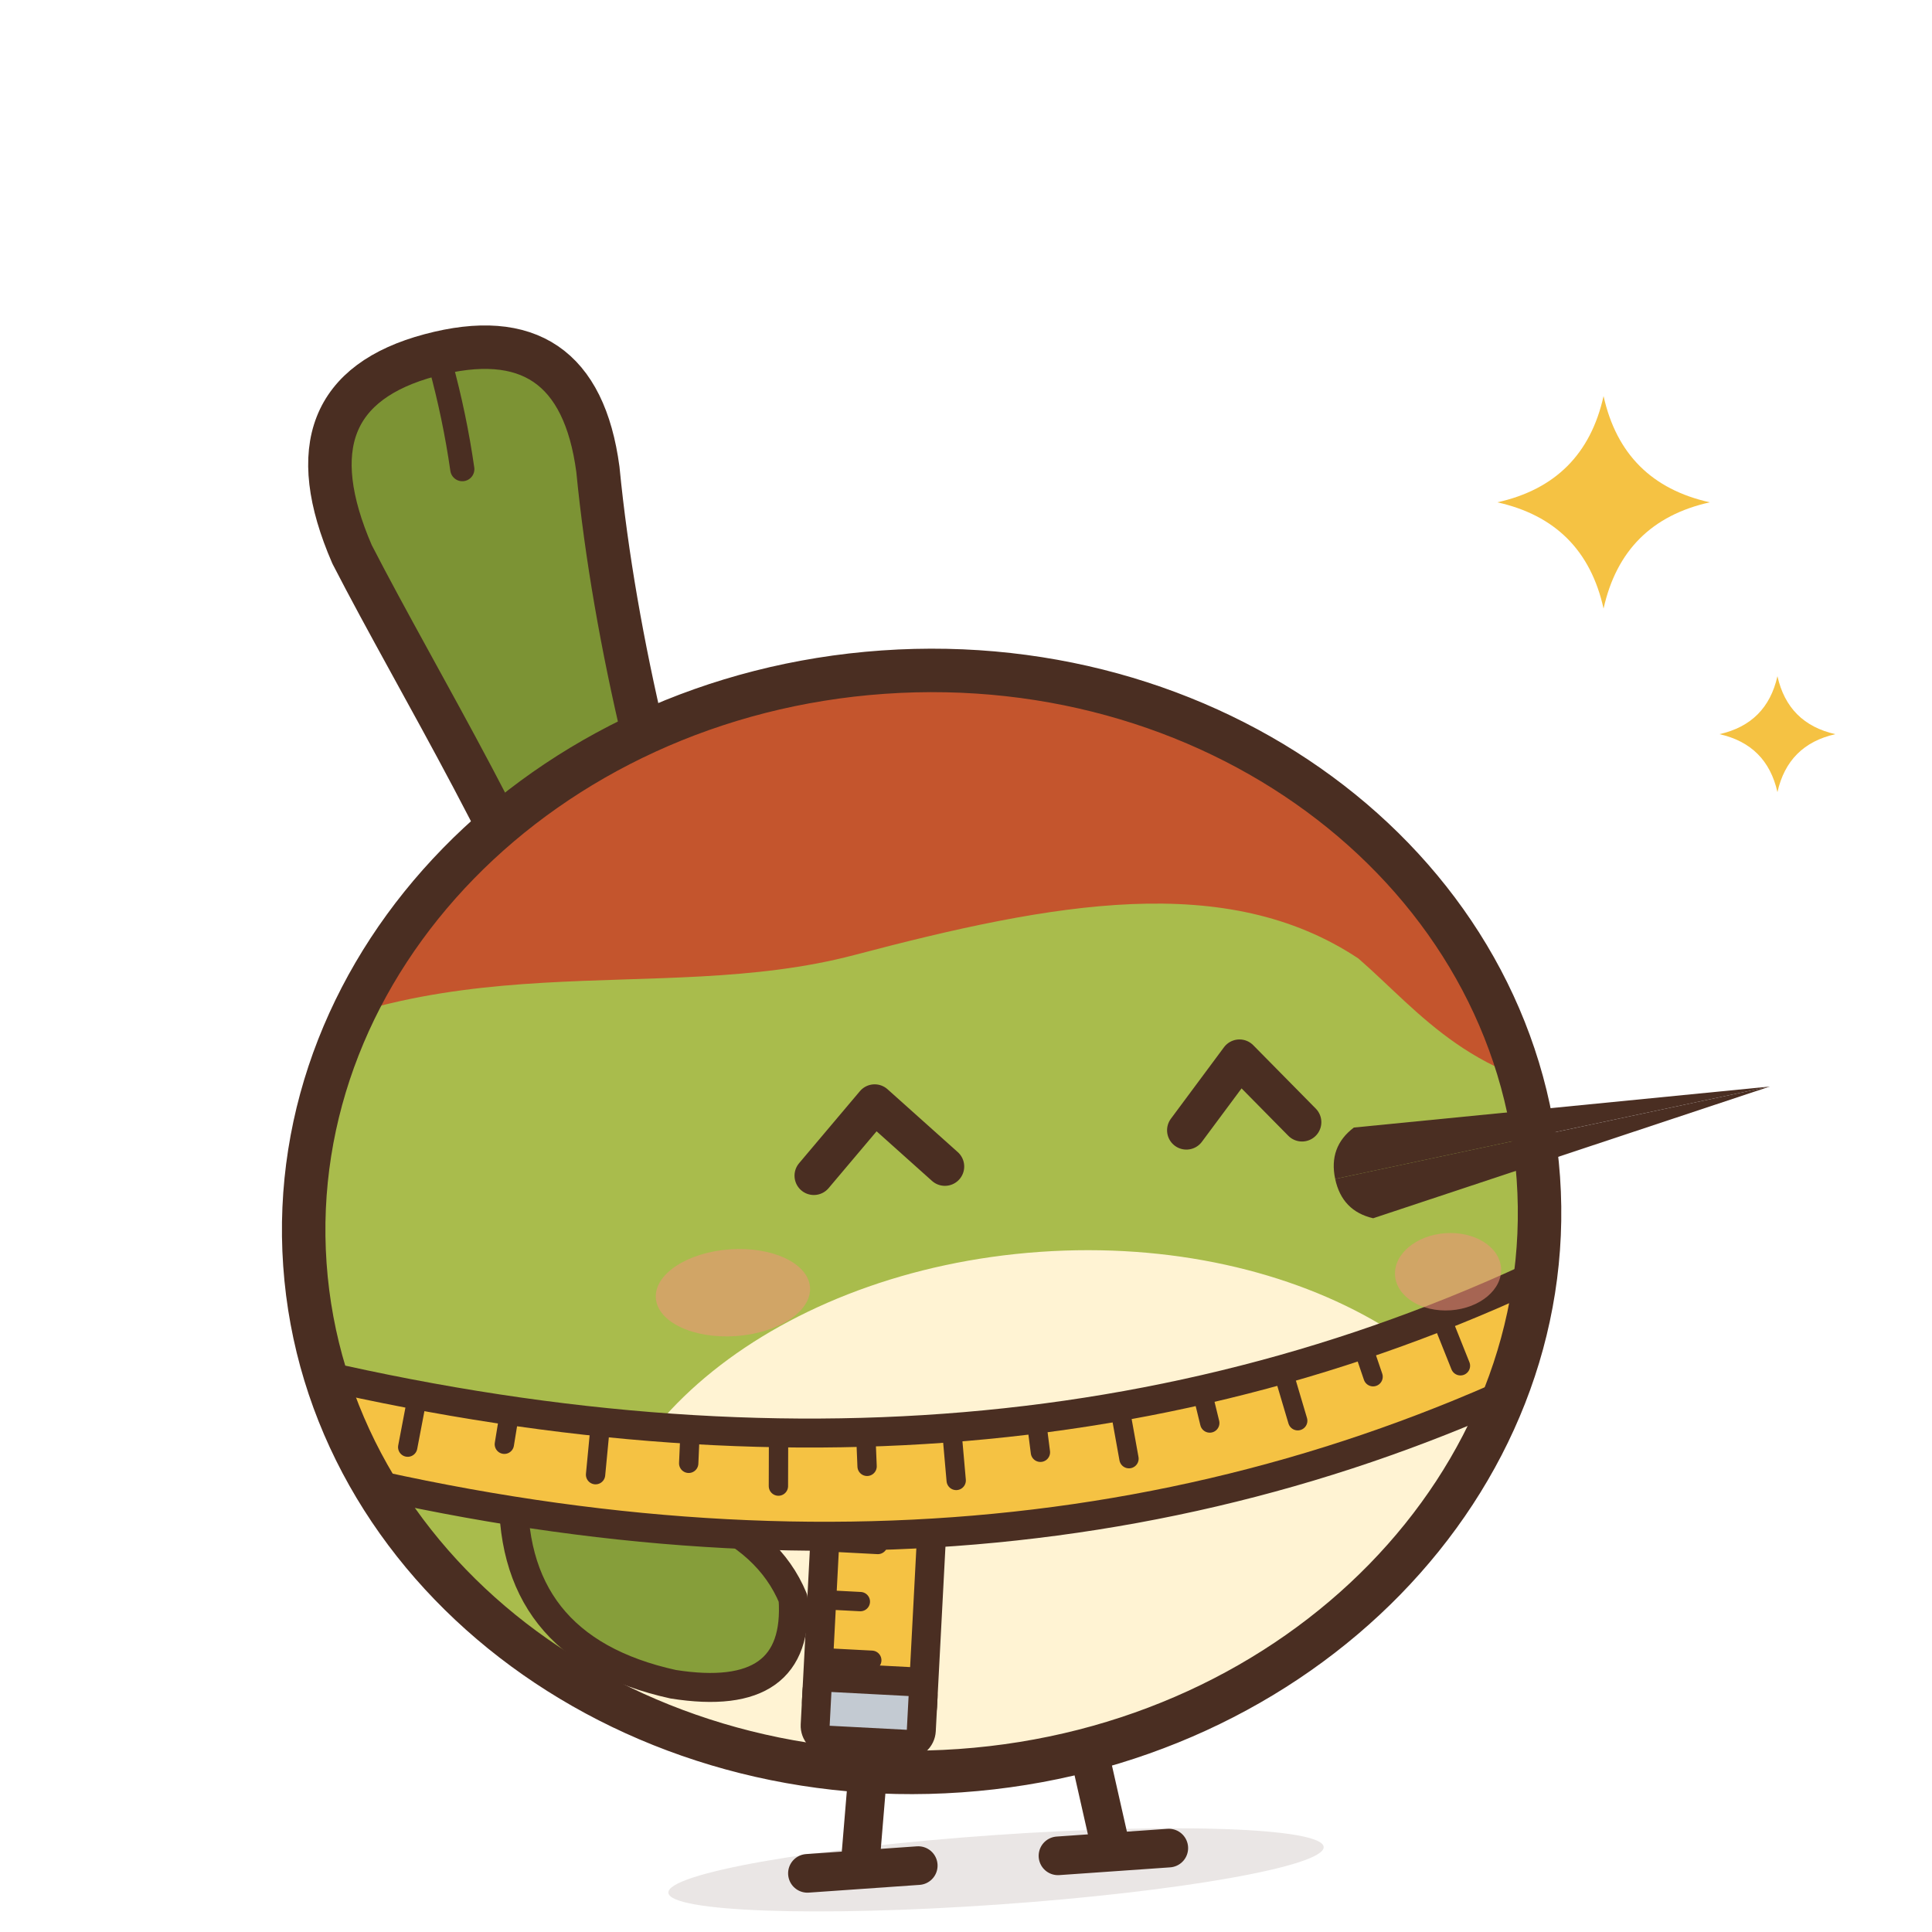
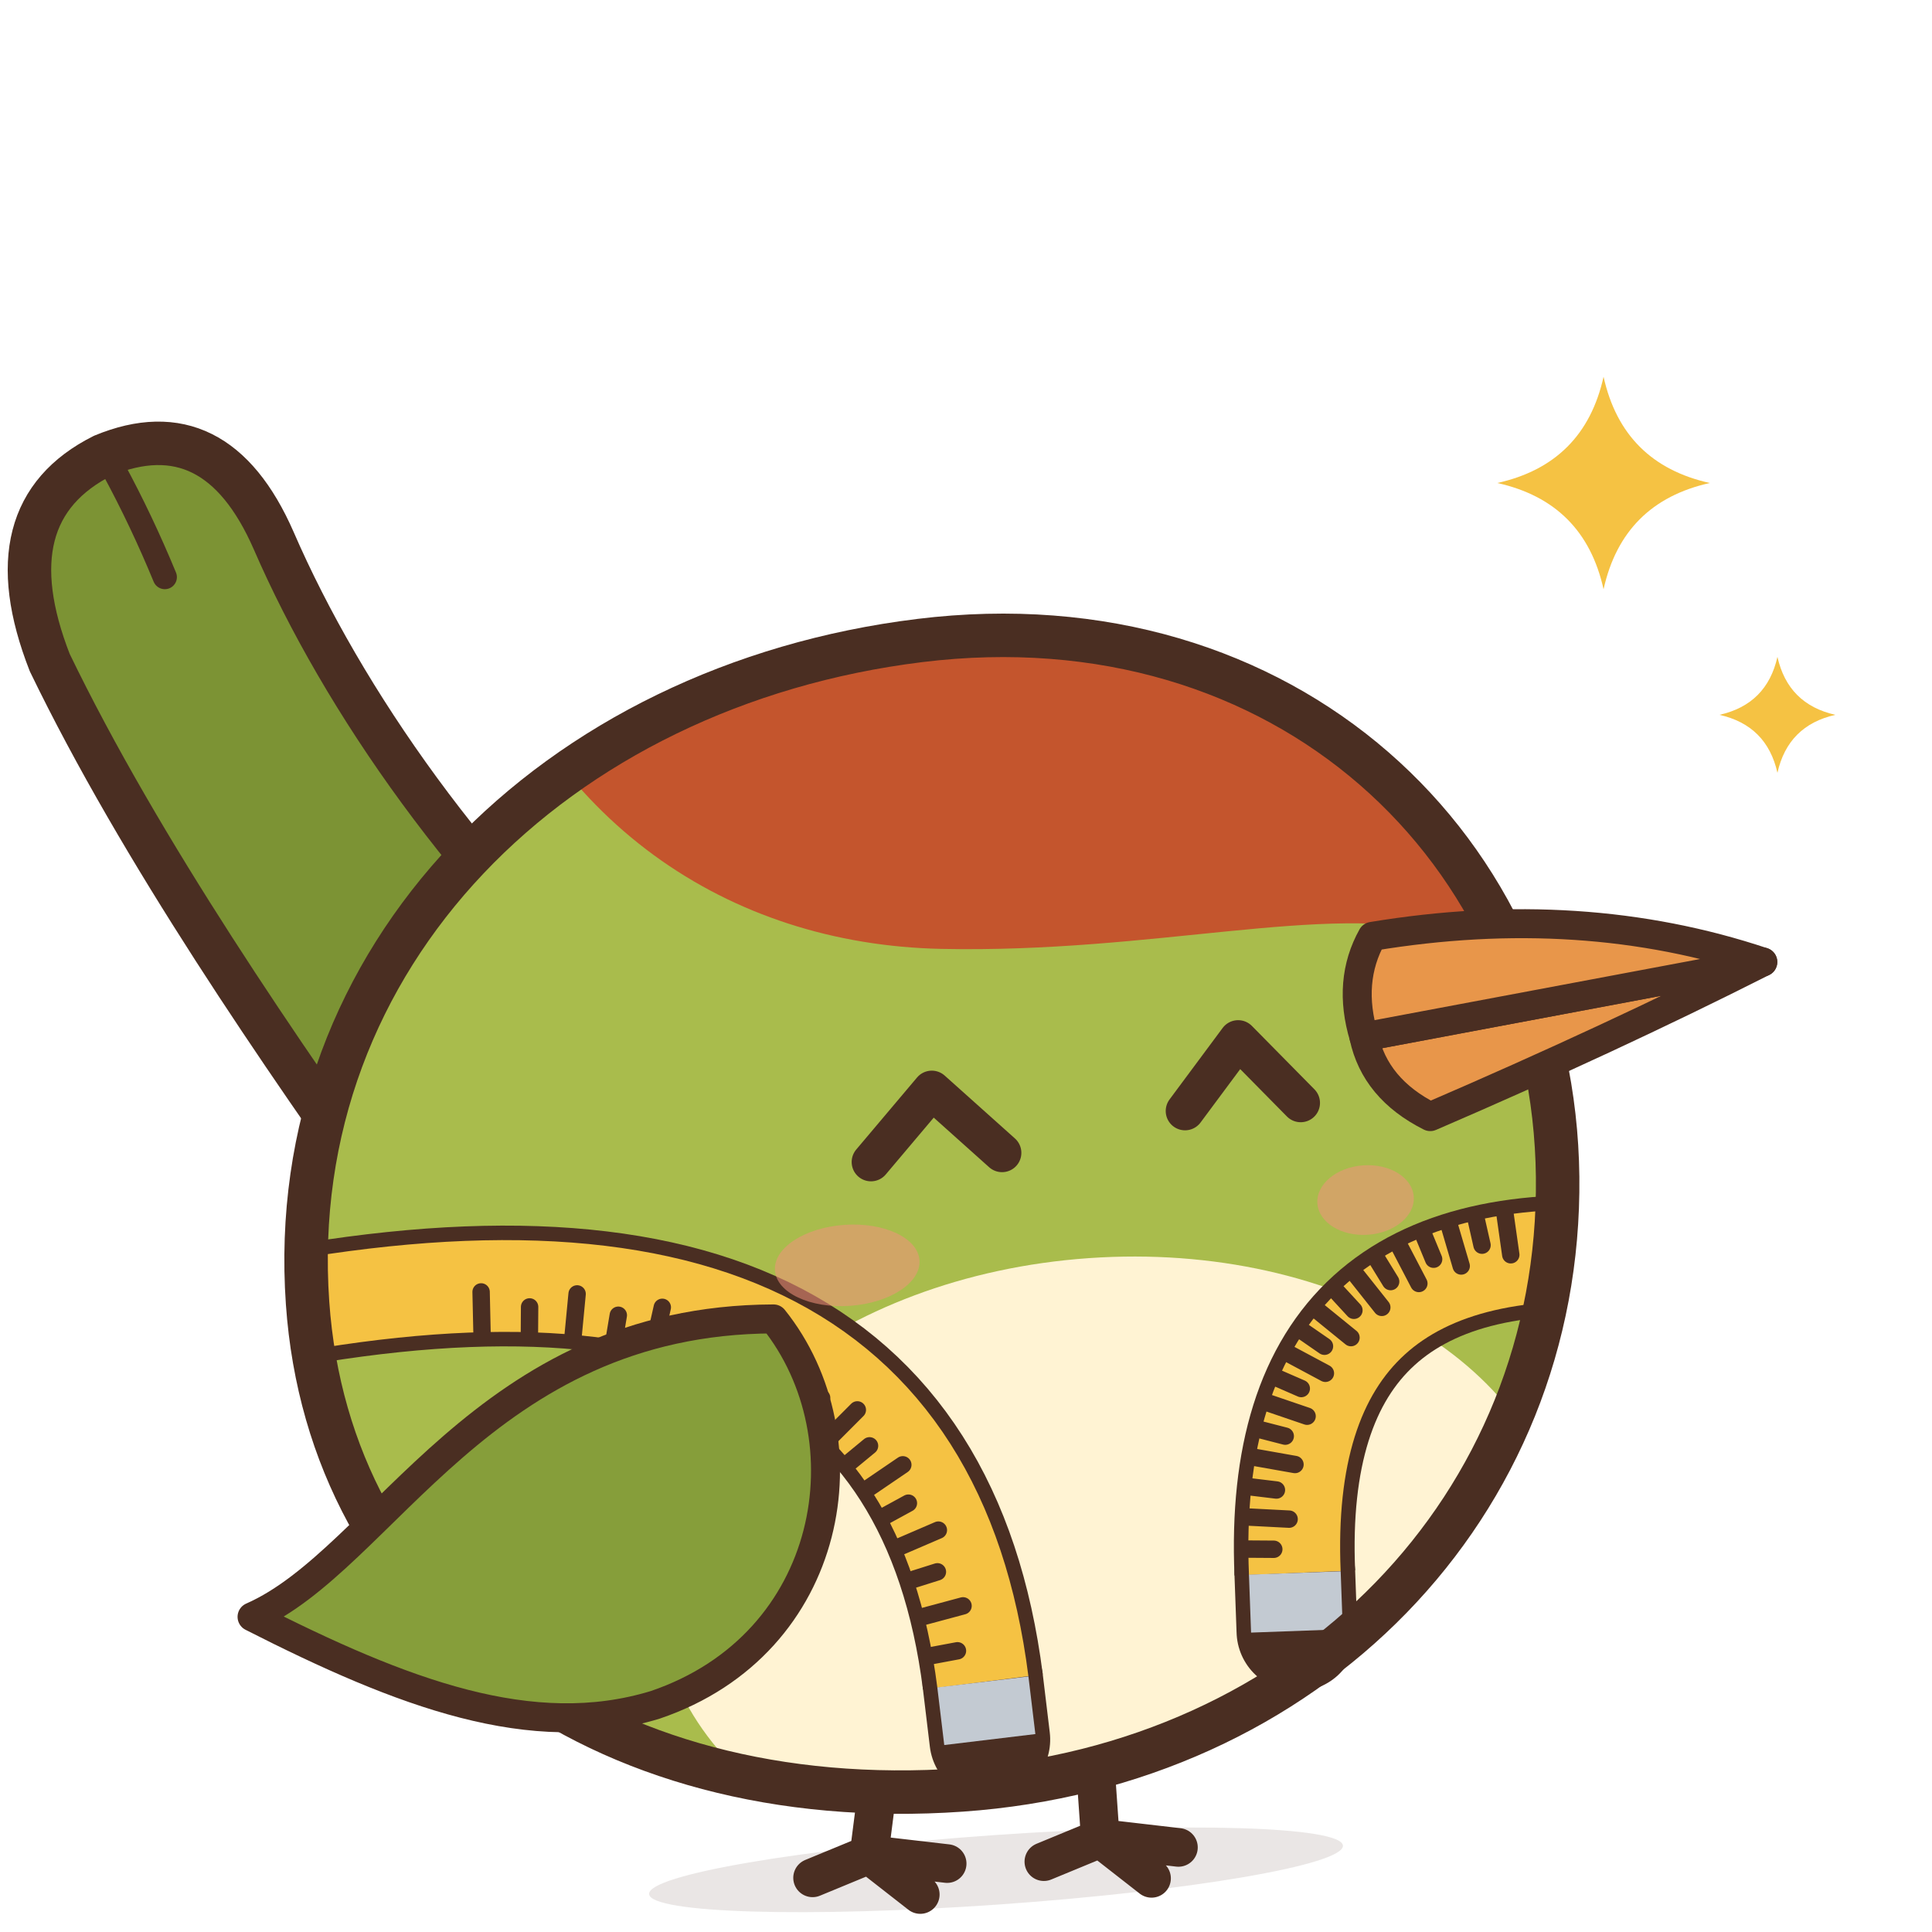
<svg xmlns="http://www.w3.org/2000/svg" viewBox="0 0 200 200" width="200" height="200" role="img" aria-labelledby="t d">
  <g transform="rotate(-4 104 192)">
    <defs>
      <clipPath id="fitz-body">
-         <ellipse cx="100" cy="126" rx="64" ry="57" />
+         <path d="M104 66 C 142 64, 168 92, 166 126 C 164 160, 136 185, 100 185 C 62 185, 36 162, 36 130 C 36 94, 66 68, 104 66 Z" />
+       </clipPath>
+       <clipPath id="fitz-body-tape">
+         <path d="M104 66 C 142 64, 168 92, 166 126 C 164 160, 136 185, 100 185 C 62 185, 36 162, 36 130 C 36 94, 66 68, 104 66 Z" />
+         <rect x="80" y="150" width="80" height="50" />
      </clipPath>
    </defs>
-     <ellipse class="shadow" cx="103" cy="193.5" rx="34" ry="3.6" fill="#4A2E22" opacity=".12" />
+     <ellipse class="shadow" cx="103" cy="193.5" rx="36" ry="3.6" fill="#4A2E22" opacity=".12" />
    <g class="bird">
      <g class="feet">
-         <path d="M91 179 L89 192 M83.5 192.5 L95 192.5" stroke="#4A2E22" stroke-width="4" stroke-linecap="round" stroke-linejoin="round" fill="none" />
-         <path d="M113 179 L115 192 M109.5 192.5 L121 192.5" stroke="#4A2E22" stroke-width="4" stroke-linecap="round" stroke-linejoin="round" fill="none" />
+         <path d="M92 181 L90 191 M84 193 L90 191 L98 192.5 M90 191 L95 195.5" stroke="#4A2E22" stroke-width="4" stroke-linecap="round" stroke-linejoin="round" fill="none" />
+         <path d="M114 181 L114 191 M108 193 L114 191 L122 192.5 M114 191 L119 195.5" stroke="#4A2E22" stroke-width="4" stroke-linecap="round" stroke-linejoin="round" fill="none" />
      </g>
      <g class="tail">
-         <path d="M67 104 C 62 86, 52 67, 46 53 Q 40 36 55.5 33 Q 71 30 72 46 C 72.5 64, 76 84, 81 102 Z" fill="#7C9334" stroke="#4A2E22" stroke-width="4.5" stroke-linejoin="round" />
-         <path d="M56.5 34 Q57.6 39.5 58 45" fill="none" stroke="#4A2E22" stroke-width="2.5" stroke-linecap="round" />
+         <path d="M72 104 L46 122 C 35 104, 22 82, 14 62 Q 9 46 21 41 Q 33 37 38 51 C 44 68, 56 88, 72 104 Z" fill="#7C9334" stroke="#4A2E22" stroke-width="4.5" stroke-linejoin="round" />
+         <path d="M22 42.5 Q 24.5 48 26.5 54" fill="none" stroke="#4A2E22" stroke-width="2.5" stroke-linecap="round" />
      </g>
      <g class="body">
-         <ellipse cx="100" cy="126" rx="64" ry="57" fill="#A9BC4C" />
+         <path d="M104 66 C 142 64, 168 92, 166 126 C 164 160, 136 185, 100 185 C 62 185, 36 162, 36 130 C 36 94, 66 68, 104 66 Z" fill="#A9BC4C" />
        <g clip-path="url(#fitz-body)">
-           <path d="M28 106 C 52 93, 74 102, 95 98 C 116 94, 134 92, 147 102 C 153 108, 158 116, 172 118 L172 40 L28 40 Z" fill="#C4552D" />
-           <ellipse cx="112" cy="164" rx="49" ry="34" fill="#FFF3D3" />
+           <path d="M58 58 C 64 82, 82 96, 104 98 C 126 100, 144 96, 156 100 C 162 103, 166 106, 178 108 L178 40 L58 40 Z" fill="#C4552D" />
+           <ellipse cx="117" cy="164" rx="47" ry="33" fill="#FFF3D3" />
        </g>
-         <path d="M56 150 Q 54 167 71 172 Q 84 175 84 164 Q 80 152 56 150 Z" fill="#869E3A" stroke="#4A2E22" stroke-width="3" stroke-linejoin="round" />
-         <g class="tape-end" transform="translate(94 152.1) rotate(7)">
-           <rect x="-5.5" y="0" width="11" height="25" rx="1.5" fill="#F5C243" stroke="#4A2E22" stroke-width="3" />
-           <path d="M-5.5 7 L0 7 M-5.5 13 L-1.5 13 M-5.5 19 L0 19" stroke="#4A2E22" stroke-width="2" stroke-linecap="round" />
-           <rect x="-5.5" y="21" width="11" height="6.5" rx="1.5" fill="#C3CAD2" stroke="#4A2E22" stroke-width="3" />
+         <g class="tape" clip-path="url(#fitz-body-tape)">
+           <path d="M28 131 Q100 121 103 174" fill="none" stroke="#4A2E22" stroke-width="12.5" />
+           <path d="M103 174 L103.3 180" fill="none" stroke="#4A2E22" stroke-width="12.5" stroke-linecap="round" />
+           <path d="M28 131 Q100 121 103 174" fill="none" stroke="#F5C243" stroke-width="9.5" />
+           <path d="M103 174 L103.3 180" fill="none" stroke="#C3CAD2" stroke-width="9.5" />
+           <path d="M53.8 134.3 L54 130.1 M58.7 134.6 L58.9 132 M63.2 135.2 L63.9 131 M67.4 136 L68 133.5 M71.4 137 L72.6 133 M75 138.3 L76 135.9 M78.3 139.8 L80.2 136 M81.4 141.5 L82.7 139.2 M84.1 143.3 L86.7 140 M86.6 145.4 L88.4 143.5 M88.9 147.7 L92 145 M90.9 150.3 L93 148.8 M92.7 153.1 L96.3 151 M94.2 156.1 L96.6 155 M95.5 159.4 L99.5 158 M96.6 162.9 L99.1 162.3 M97.4 166.8 L101.5 166 M98 170.9 L100.6 170.6" stroke="#4A2E22" stroke-width="1.8" stroke-linecap="round" />
+           <path d="M174 135 Q137 129 136 165" fill="none" stroke="#4A2E22" stroke-width="12.5" />
+           <path d="M136 165 L135.8 171" fill="none" stroke="#4A2E22" stroke-width="12.5" stroke-linecap="round" />
+           <path d="M174 135 Q137 129 136 165" fill="none" stroke="#F5C243" stroke-width="9.5" />
+           <path d="M136 165 L135.8 171" fill="none" stroke="#C3CAD2" stroke-width="9.5" />
+           <path d="M160.3 129.5 L160.6 133.7 M157.3 129.9 L157.7 132.5 M154.5 130.4 L155.4 134.5 M151.8 131.2 L152.6 133.6 M149.2 132.1 L150.9 136 M146.8 133.3 L148 135.6 M144.5 134.7 L146.9 138.2 M142.4 136.3 L144 138.3 M140.4 138.2 L143.5 141.1 M138.7 140.2 L140.7 141.8 M137.1 142.4 L140.6 144.6 M135.7 144.8 L138 146 M134.6 147.3 L138.4 148.9 M133.6 150 L136 150.8 M132.8 152.8 L136.8 153.8 M132.1 155.8 L134.7 156.3 M131.7 158.9 L135.8 159.4 M131.4 162.2 L134 162.4" stroke="#4A2E22" stroke-width="1.8" stroke-linecap="round" />
        </g>
-         <g class="band" clip-path="url(#fitz-body)">
-           <path d="M32 136 Q106 160 168 134 L168 144.5 Q106 171 33 146.5 Z" fill="#F5C243" />
-           <path d="M46.7 140.3 L45.3 145.6 M56.1 142.6 L55.3 146 M65.4 144.4 L64.5 149.8 M74.6 145.8 L74.2 149.3 M83.7 146.8 L83.3 152.3 M92.7 147.4 L92.6 150.9 M101.6 147.5 L101.7 153 M110.4 147.2 L110.6 150.7 M119.1 146.5 L119.7 152 M127.7 145.4 L128.3 148.9 M136.2 143.9 L137.4 149.3 M144.6 141.9 L145.5 145.3 M152.9 139.5 L154.6 144.8" stroke="#4A2E22" stroke-width="2" stroke-linecap="round" />
-           <path d="M32 136 Q106 160 168 134" fill="none" stroke="#4A2E22" stroke-width="3" />
-           <path d="M33 146.5 Q106 171 168 144.5" fill="none" stroke="#4A2E22" stroke-width="3" />
+         <path d="M104 66 C 142 64, 168 92, 166 126 C 164 160, 136 185, 100 185 C 62 185, 36 162, 36 130 C 36 94, 66 68, 104 66 Z" fill="none" stroke="#4A2E22" stroke-width="4.5" />
+         <g class="wing">
+           <path d="M84 135 C 93 148, 88 169, 69 174 C 56 177, 43 171, 28 162 C 42 157, 54 133, 84 135 Z" fill="#869E3A" stroke="#4A2E22" stroke-width="3" stroke-linejoin="round" />
        </g>
-         <ellipse cx="100" cy="126" rx="64" ry="57" fill="none" stroke="#4A2E22" stroke-width="4.5" />
        <g class="blush" fill="#F2917C" opacity=".55">
-           <ellipse cx="80" cy="132" rx="8" ry="4.5" />
-           <ellipse cx="154" cy="135" rx="5.5" ry="4" />
+           <ellipse cx="92" cy="130" rx="7.5" ry="4.2" />
+           <ellipse cx="146" cy="127" rx="5" ry="3.6" />
        </g>
        <g class="pupils">
          <g class="eye">
-             <path d="M89.2 120.5 L96 113.5 L102.8 120.5" fill="none" stroke="#4A2E22" stroke-width="4" stroke-linecap="round" stroke-linejoin="round" />
+             <path d="M95.2 119.5 L102 112.5 L108.8 119.5" fill="none" stroke="#4A2E22" stroke-width="4" stroke-linecap="round" stroke-linejoin="round" />
          </g>
          <g class="eye">
-             <path d="M128 118.5 L134 111.5 L140 118.5" fill="none" stroke="#4A2E22" stroke-width="4" stroke-linecap="round" stroke-linejoin="round" />
+             <path d="M128 116.5 L134 109.5 L140 116.5" fill="none" stroke="#4A2E22" stroke-width="4" stroke-linecap="round" stroke-linejoin="round" />
          </g>
        </g>
-         <g class="beak" fill="#4A2E22">
-           <g transform="rotate(-8 143 124.5)">
-             <path d="M146 119.8 L189 124.6 L143 124.6 Q143 121.2 146 119.8 Z" />
-             <path d="M143 124.6 L189 124.6 L146 129.4 Q143 128 143 124.6 Z" />
+         <g class="beak">
+           <g transform="rotate(-8 148 110)">
+             <path d="M147 110 L189 111 Q 172 115.5 152 119.5 Q 147 115.5 147 110 Z" fill="#E8964A" stroke="#4A2E22" stroke-width="3" stroke-linejoin="round" />
+             <path d="M150 100 Q 172 101 189 111 L147 110 Q 146.5 104 150 100 Z" fill="#E8964A" stroke="#4A2E22" stroke-width="3" stroke-linejoin="round" />
          </g>
        </g>
      </g>
    </g>
  </g>
-   <path class="star" d="M166 41 Q168 50 177 52 Q168 54 166 63 Q164 54 155 52 Q164 50 166 41 Z" fill="#F5C243" />
-   <path class="star" d="M184 70 Q185.1 74.9 190 76 Q185.1 77.1 184 82 Q182.9 77.1 178 76 Q182.9 74.9 184 70 Z" fill="#F5C243" />
+   <path class="star" d="M166 39 Q168 48 177 50 Q168 52 166 61 Q164 52 155 50 Q164 48 166 39 Z" fill="#F5C243" />
+   <path class="star" d="M184 68 Q185.1 72.9 190 74 Q185.1 75.1 184 80 Q182.9 75.1 178 74 Q182.9 72.9 184 68 Z" fill="#F5C243" />
</svg>
